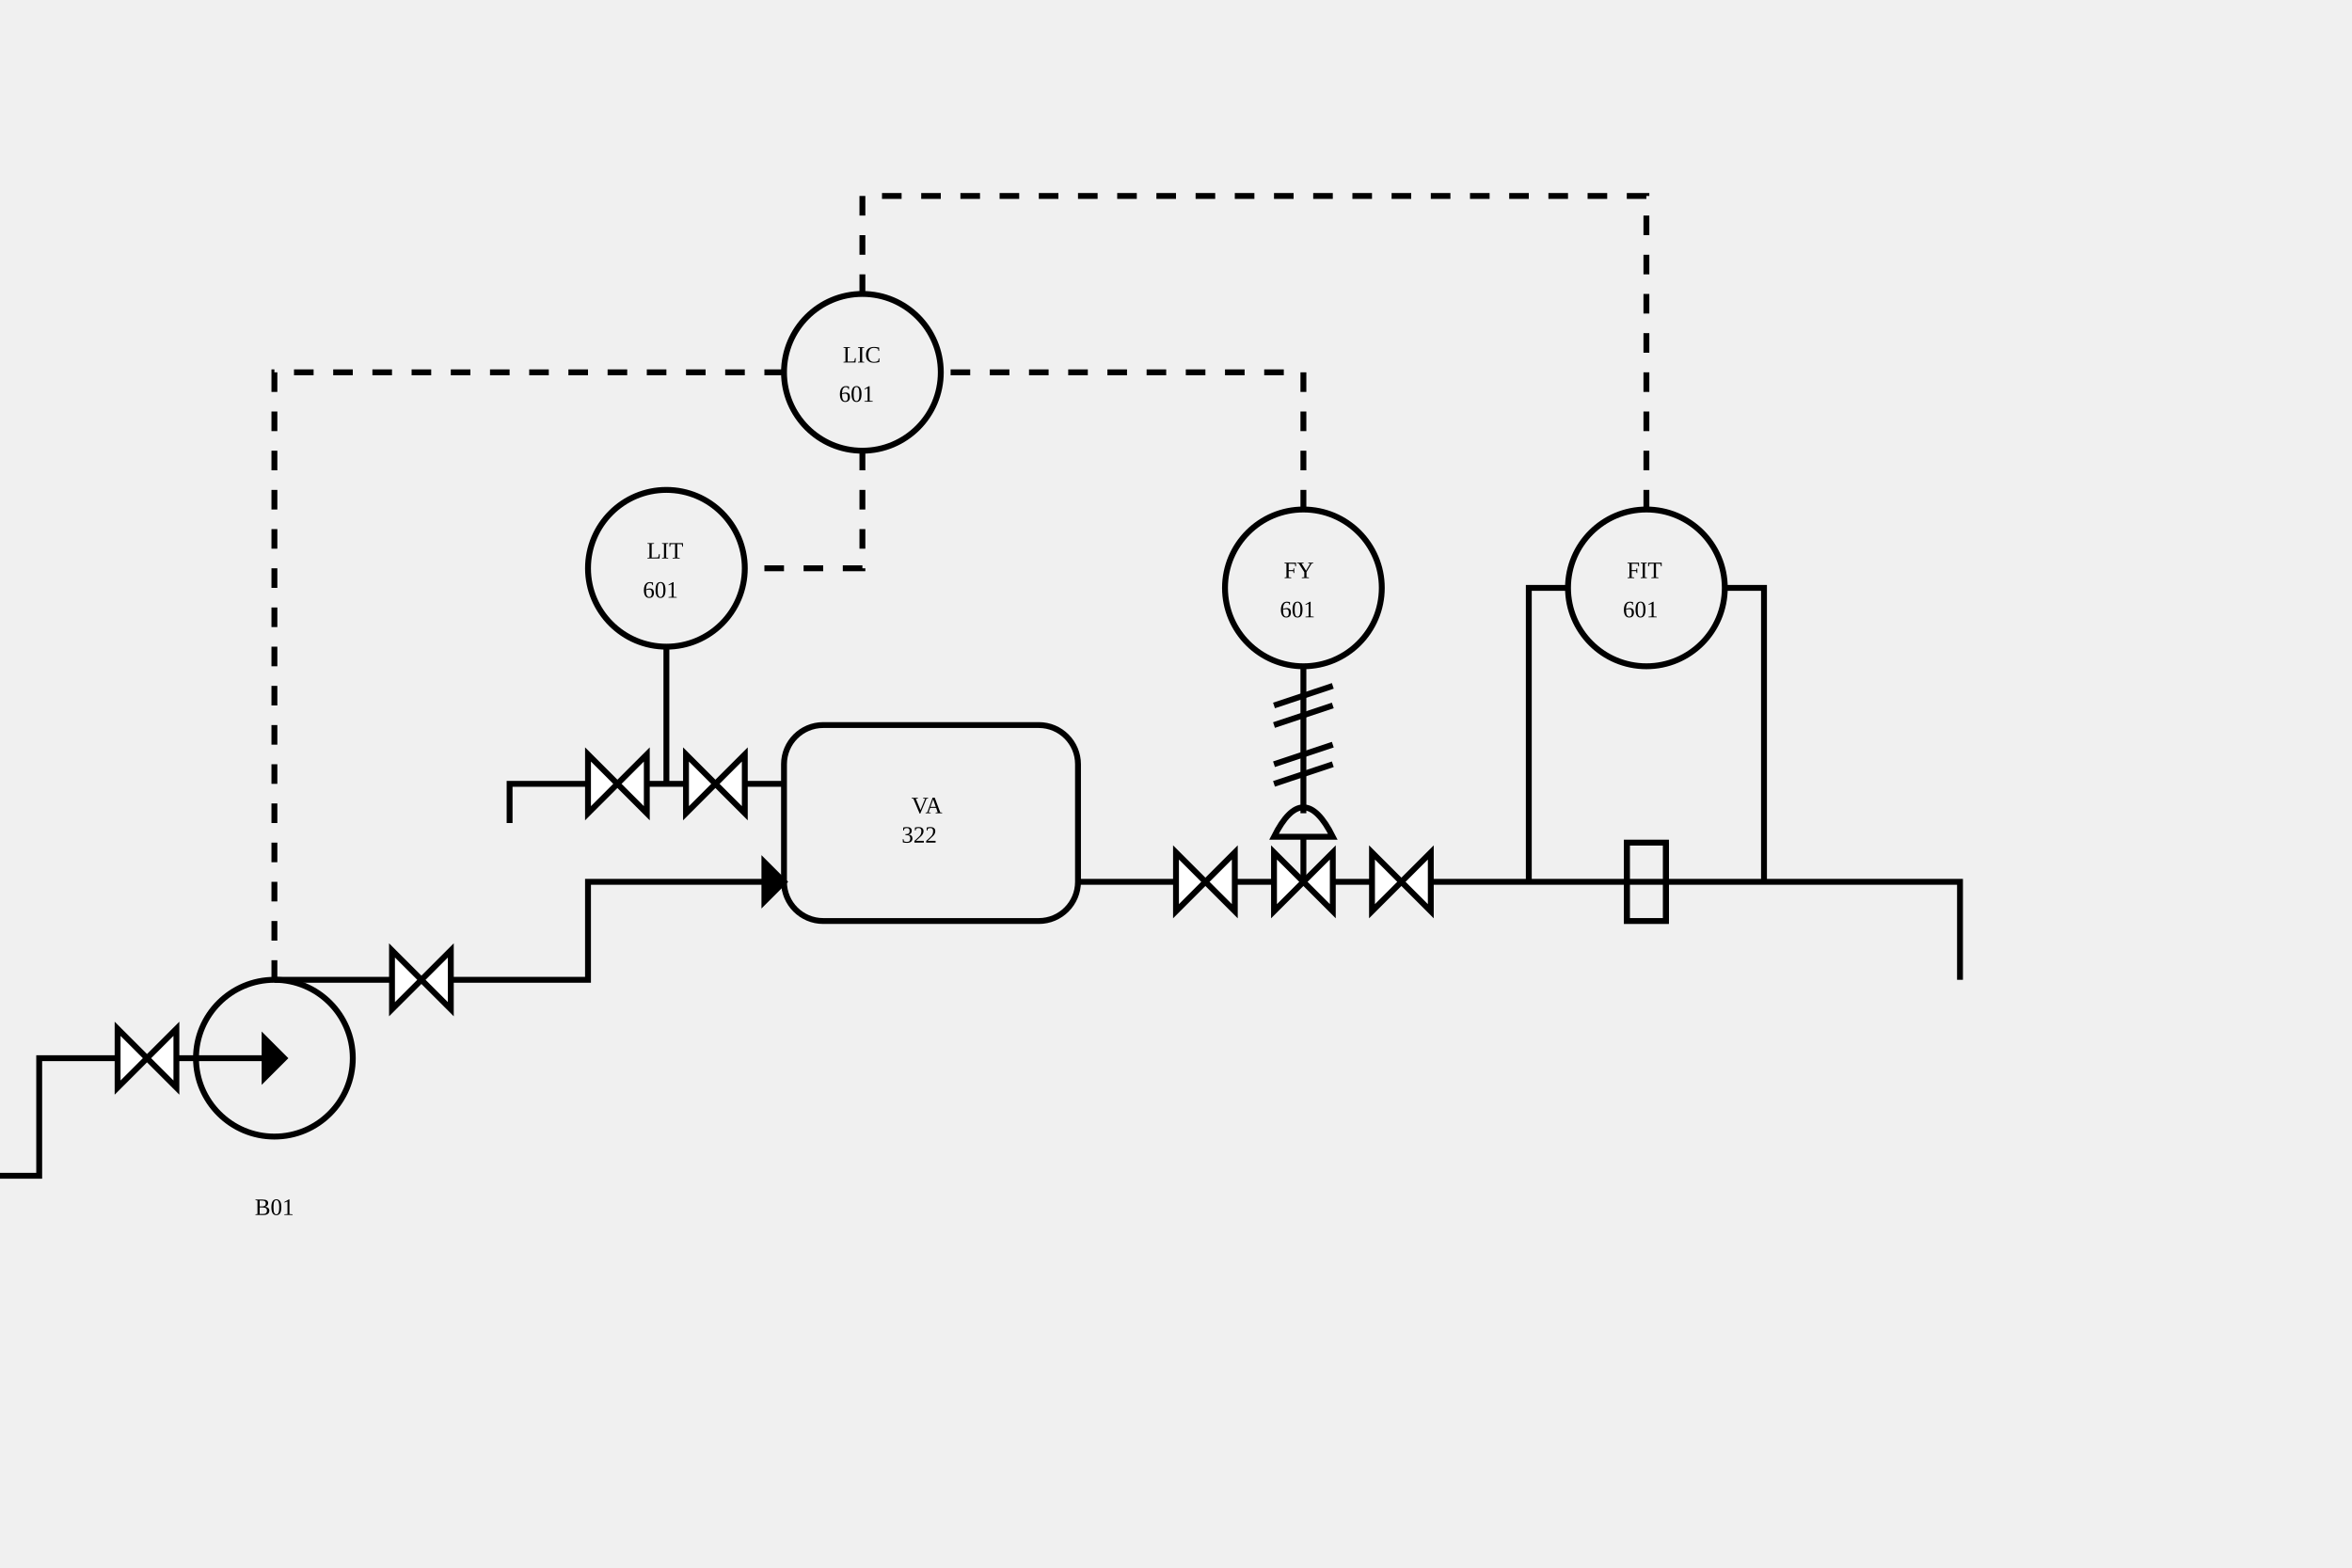
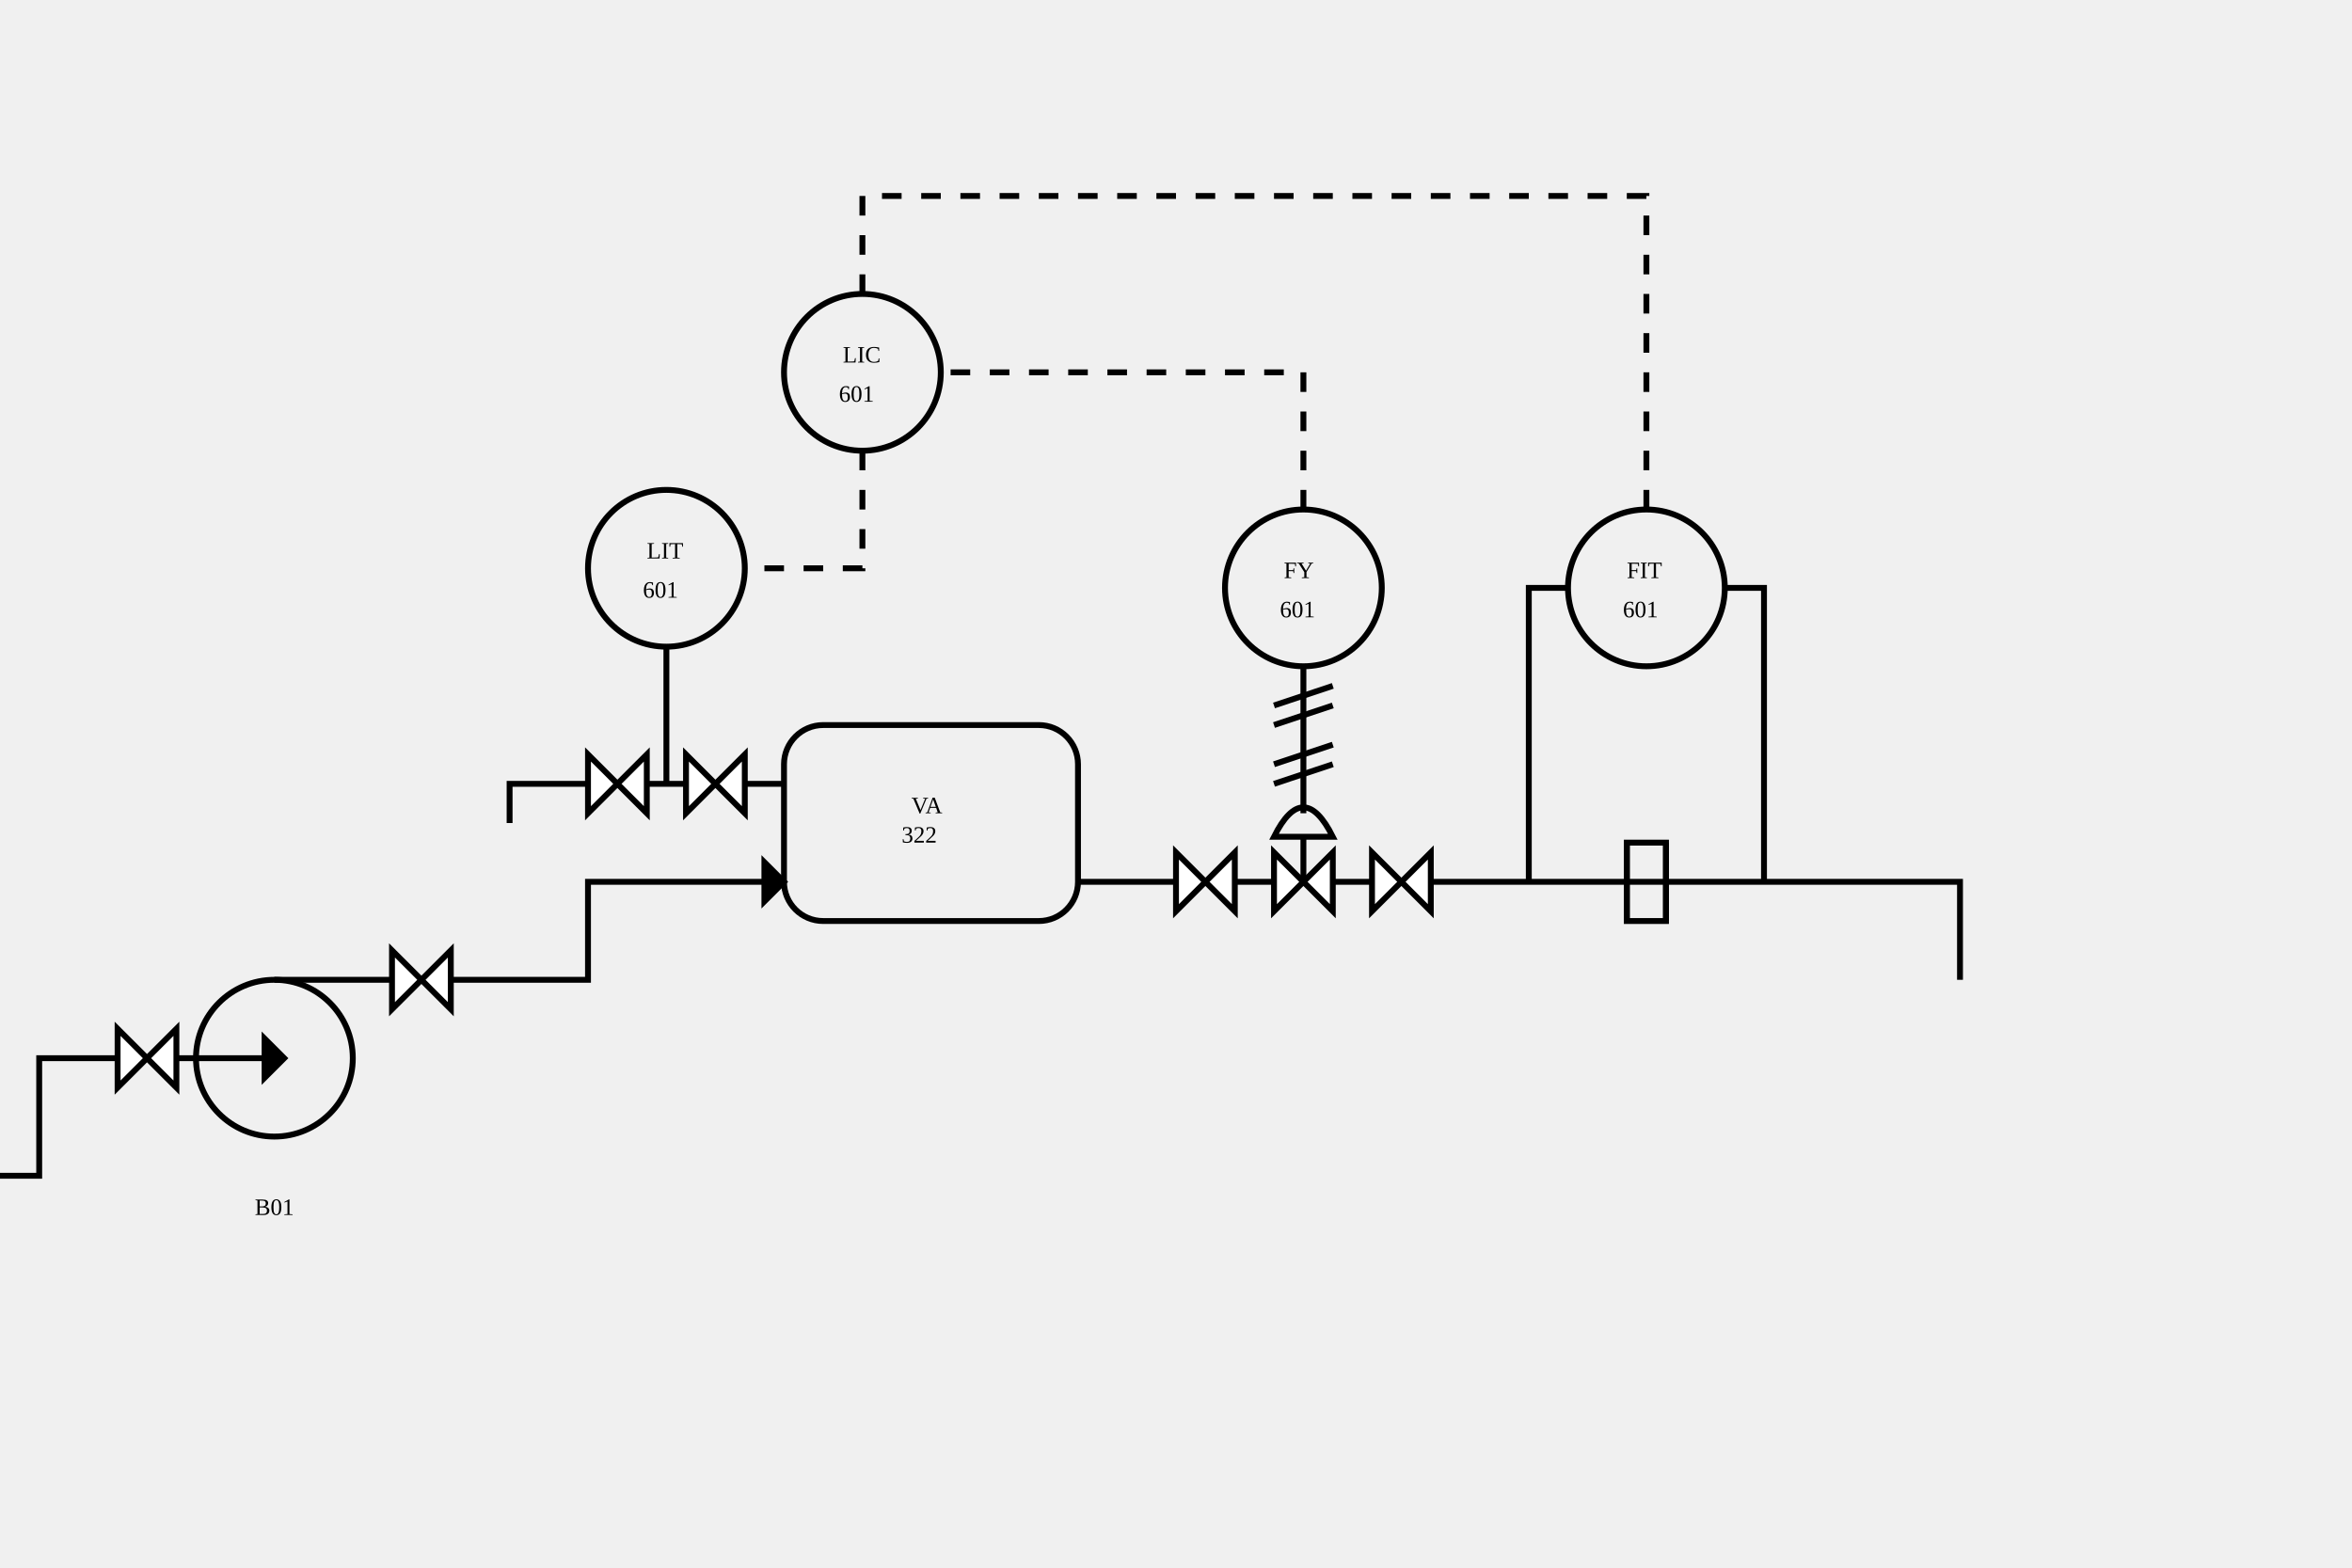
<svg xmlns="http://www.w3.org/2000/svg" height="800" width="1200">
  <style>
		polygon, polyline, path, rect, circle {
			fill: none;
			stroke: black;
			stroke-width: 3px;
		}
	</style>
  <defs>
    <mask id="emptycircle">
      <rect x="0" y="0" width="100" height="100" fill="white" />
      <circle r="40" cx="40" cy="40" fill="black" />
    </mask>
    <polygon id="valvula_simples" style="fill:white;" points="0,0 0,30 30,0 30,30" />
    <g id="valvula_proporcional">
      <path d="M15 15 V-8 H0 H30 Q15 -38 0 -8 H15" />
      <use x="0" y="0" href="#valvula_simples" />
    </g>
    <polygon id="seta_direita" style="fill:black" points="5,0 -5,-10 -5,10" />
  </defs>
  <g id="linhas">
-     <polyline id="antes-bomba" points="0,600 20,600 20,540 140,540" />
+     <path id="antes-bomba" d="M0 600 H20 V540 H140" />
    <use href="#seta_direita" x="140" y="540" />
-     <polyline id="bomba-torre" points="140,500 300,500 300,450 400,450" />
+     <path id="bomba-torre" d="M140 500 H300 V450 H400" />
    <use href="#seta_direita" x="395" y="450" />
-     <polyline id="pip-valvula" points="550, 450 1000,450 1000,500" />
+     <path id="pip-valvula" d="M550 450 H1000 V500" />
  </g>
  <use id="HV-prebomba" href="#valvula_simples" x="200" y="485" />
  <g id="bomba" transform="translate(100, 500)">
    <text x="30" y="120">B01</text>
    <circle cx="40" cy="40" r="40" fill="none" stroke="black" stroke-width="3" />
-     <polyline points="0,90 40,40 80,90 0,90" mask="url(#emptycircle)" />
+     <path d="M0 90 L40 40 L80 90 H0" mask="url(#emptycircle)" />
  </g>
  <use id="HV-posbomba" href="#valvula_simples" x="60" y="525" />
  <g id="torre" transform="translate(400,370)">
    <rect width="150" height="100" rx="20" ry="20" />
    <text x="65" y="45">
			VA
			<tspan x="60" y="60">322</tspan>
    </text>
  </g>
  <use href="#valvula_proporcional" x="650" y="435" />
  <use id="HV-prevalvula" href="#valvula_simples" x="600" y="435" />
  <use id="HV-posvalvula" href="#valvula_simples" x="700" y="435" />
-   <polyline id="lit-torre" points="340,330 340,400 400,400 260,400 260,420" />
-   <polyline id="lic-lit" points="440,230 440,290, 380,290" stroke-dasharray="10,10" />
-   <polyline id="lic-bomb" points="400,190 140,190, 140,505" stroke-dasharray="10,10" />
+   <path id="lit-torre" d="M340 330 V400 H400 H260 V420" />
+   <path id="lic-lit" d="M440 230 V290 H380" stroke-dasharray="10,10" />
+   <path id="lic-bomb" points="M400 190 H140 V505" stroke-dasharray="10,10" />
  <polyline id="fy-valve" points="665,340 665,415" />
  <path id="fy-valve-pneumatic" d="M650 360 L680 350 M650 370 L680 360    M650 390 L680 380 M650 400 L680 390" />
-   <polyline id="fy-lic" points="665,260 665,190 480,190" stroke-dasharray="10,10" />
-   <polyline id="lic-ft" points="440,150 440,100 840,100 840,260" stroke-dasharray="10,10" />
+   <path id="fy-lic" d="M665 260 V190 H480" stroke-dasharray="10,10" />
+   <path id="lic-ft" d="M440 150 V100 H840 V260" stroke-dasharray="10,10" />
  <path id="fy-valve" d=" M780 450 V300 H800    M900 450 V300 H880" />
  <g id="LIT" transform="translate(300, 250)">
    <circle cx="40" cy="40" r="40" />
    <text x="30" y="35">
			LIT
			<tspan x="28" y="55">601</tspan>
    </text>
  </g>
  <use id="HV-lit-torre" href="#valvula_simples" x="300" y="385" />
  <use id="HV-lit-torre" href="#valvula_simples" x="350" y="385" />
  <g id="LIC" transform="translate(400, 150)">
    <circle cx="40" cy="40" r="40" />
    <text x="30" y="35">
			LIC
			<tspan x="28" y="55">601</tspan>
    </text>
  </g>
  <g id="FY" transform="translate(625, 260)">
    <circle cx="40" cy="40" r="40" />
    <text x="30" y="35">
			FY
			<tspan x="28" y="55">601</tspan>
    </text>
  </g>
  <g id="FIT" transform="translate(800, 260)">
    <circle cx="40" cy="40" r="40" />
    <text x="30" y="35">
			FIT
			<tspan x="28" y="55">601</tspan>
    </text>
  </g>
  <g id="fe">
    <rect x="830" y="430" fill="white" width="20" height="40" />
    <path d=" M830 470 V430     M850 470 V430" />
  </g>
</svg>
